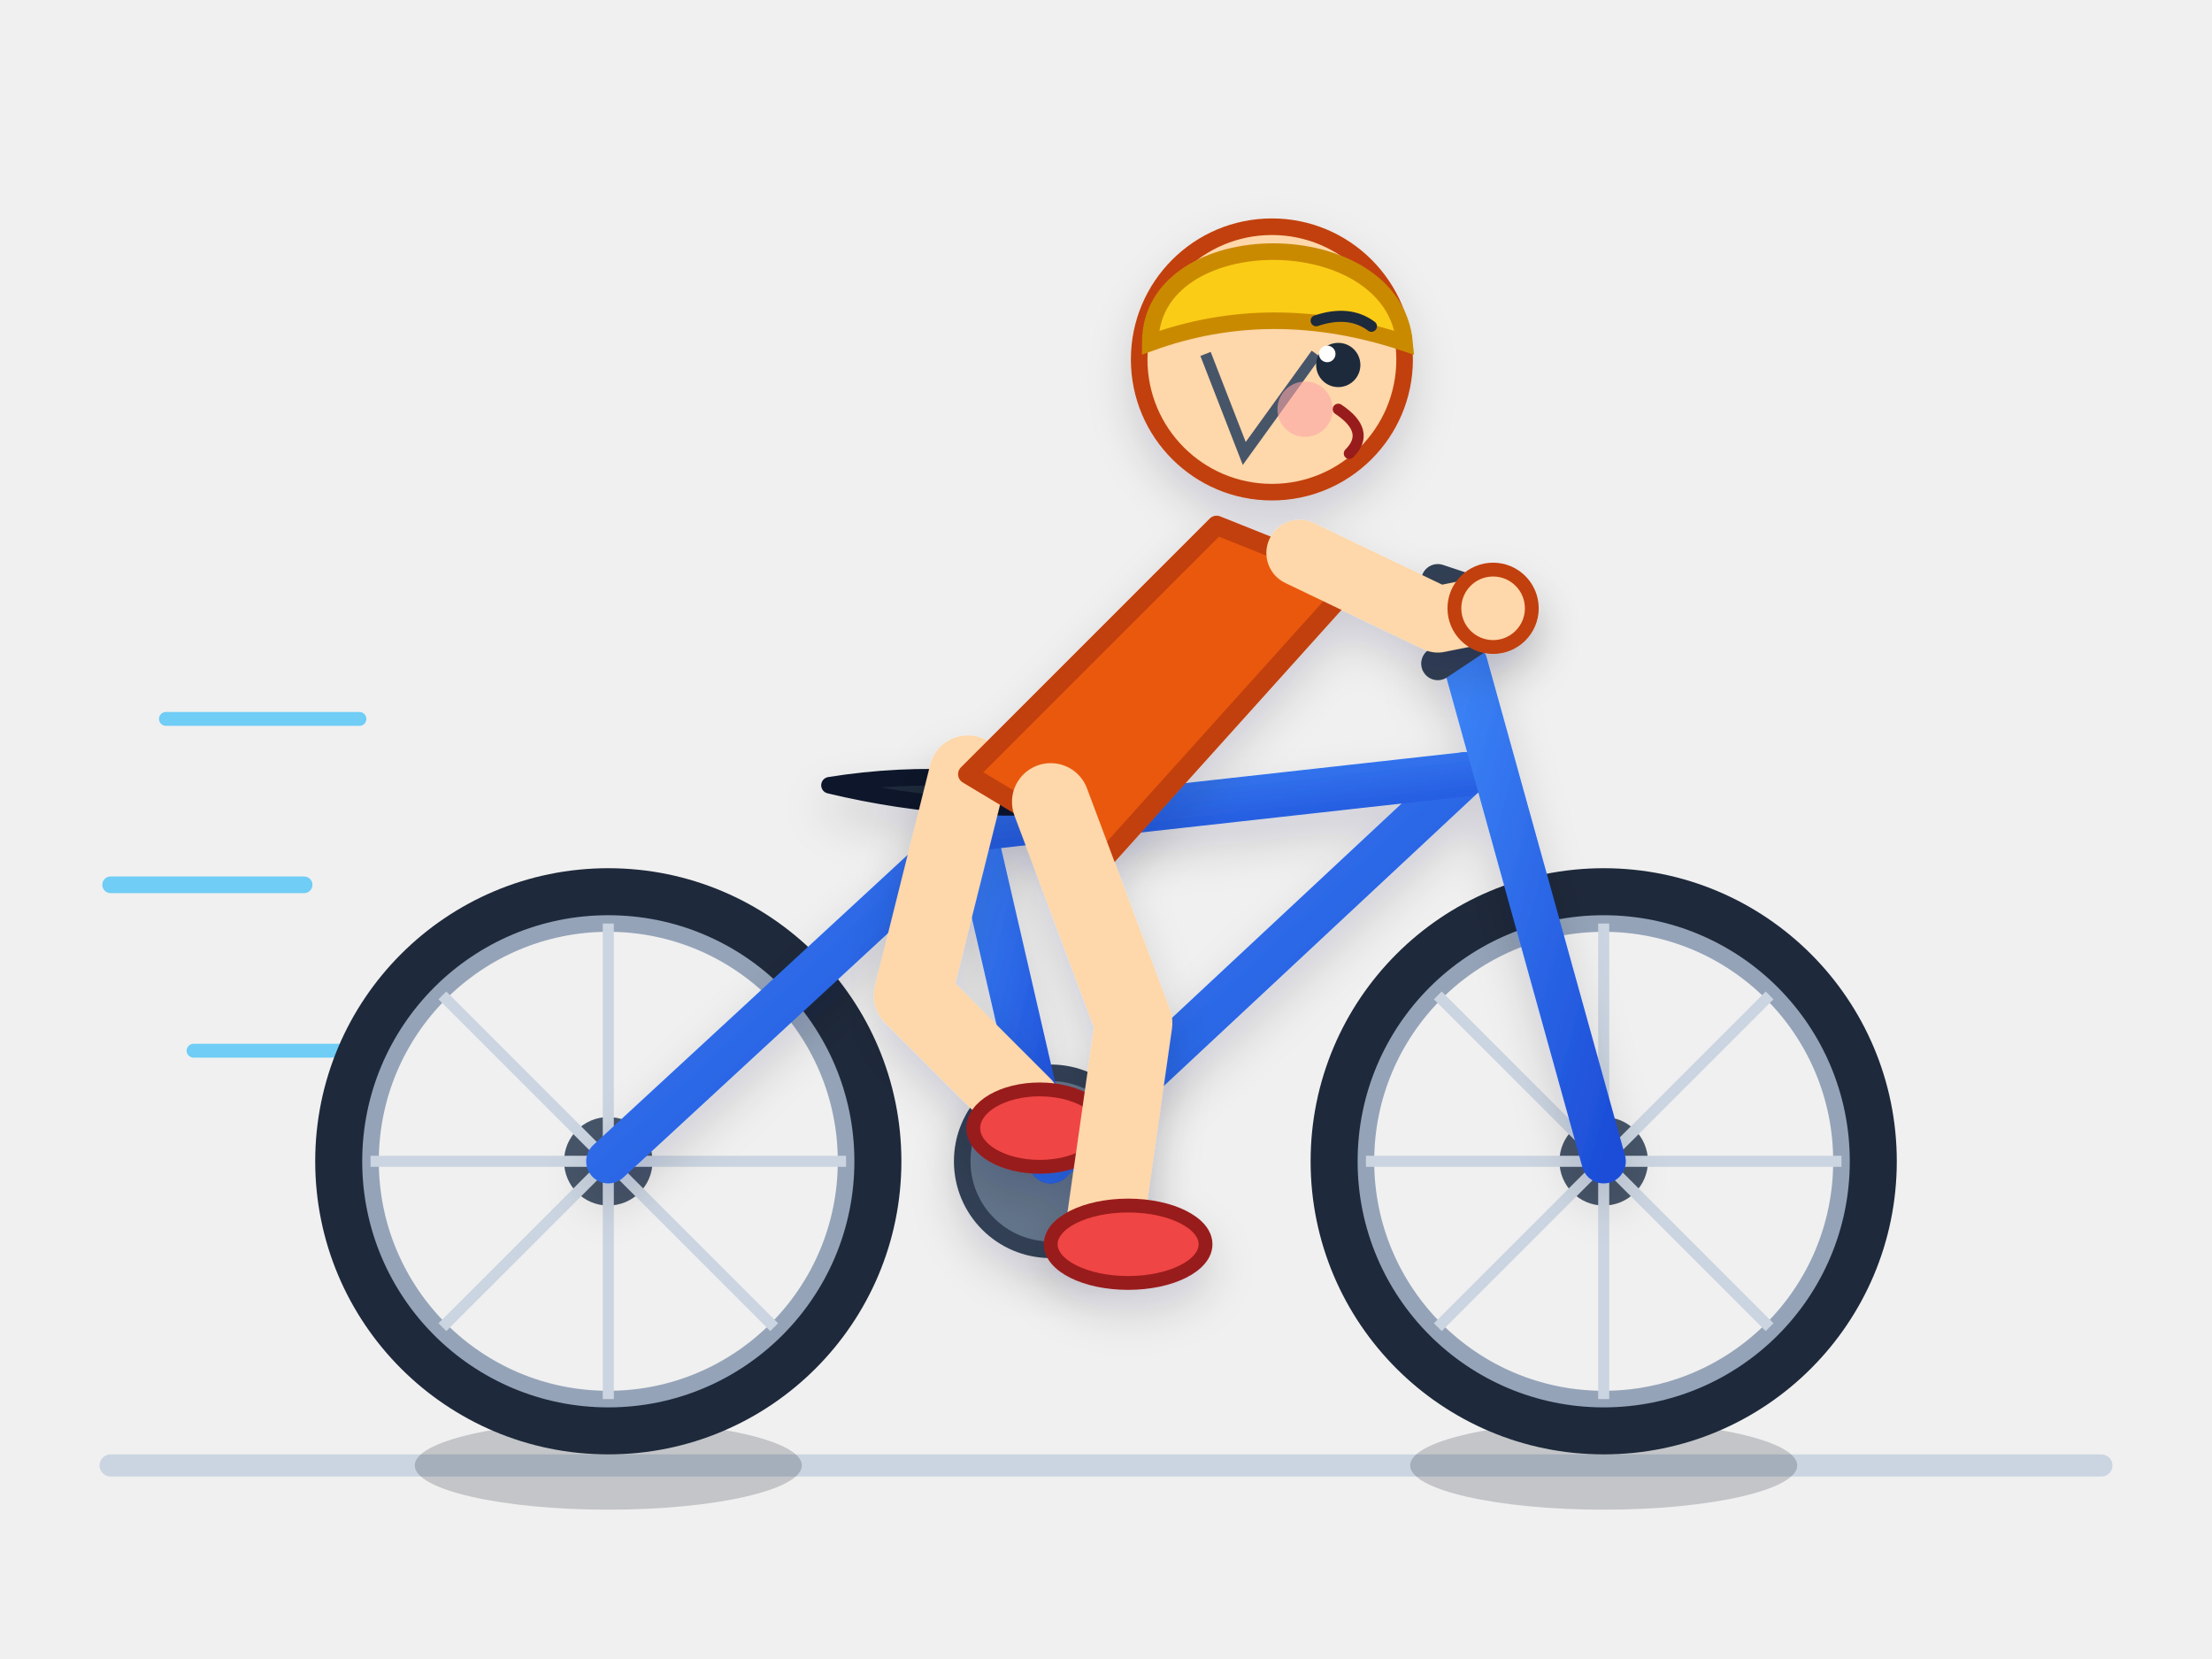
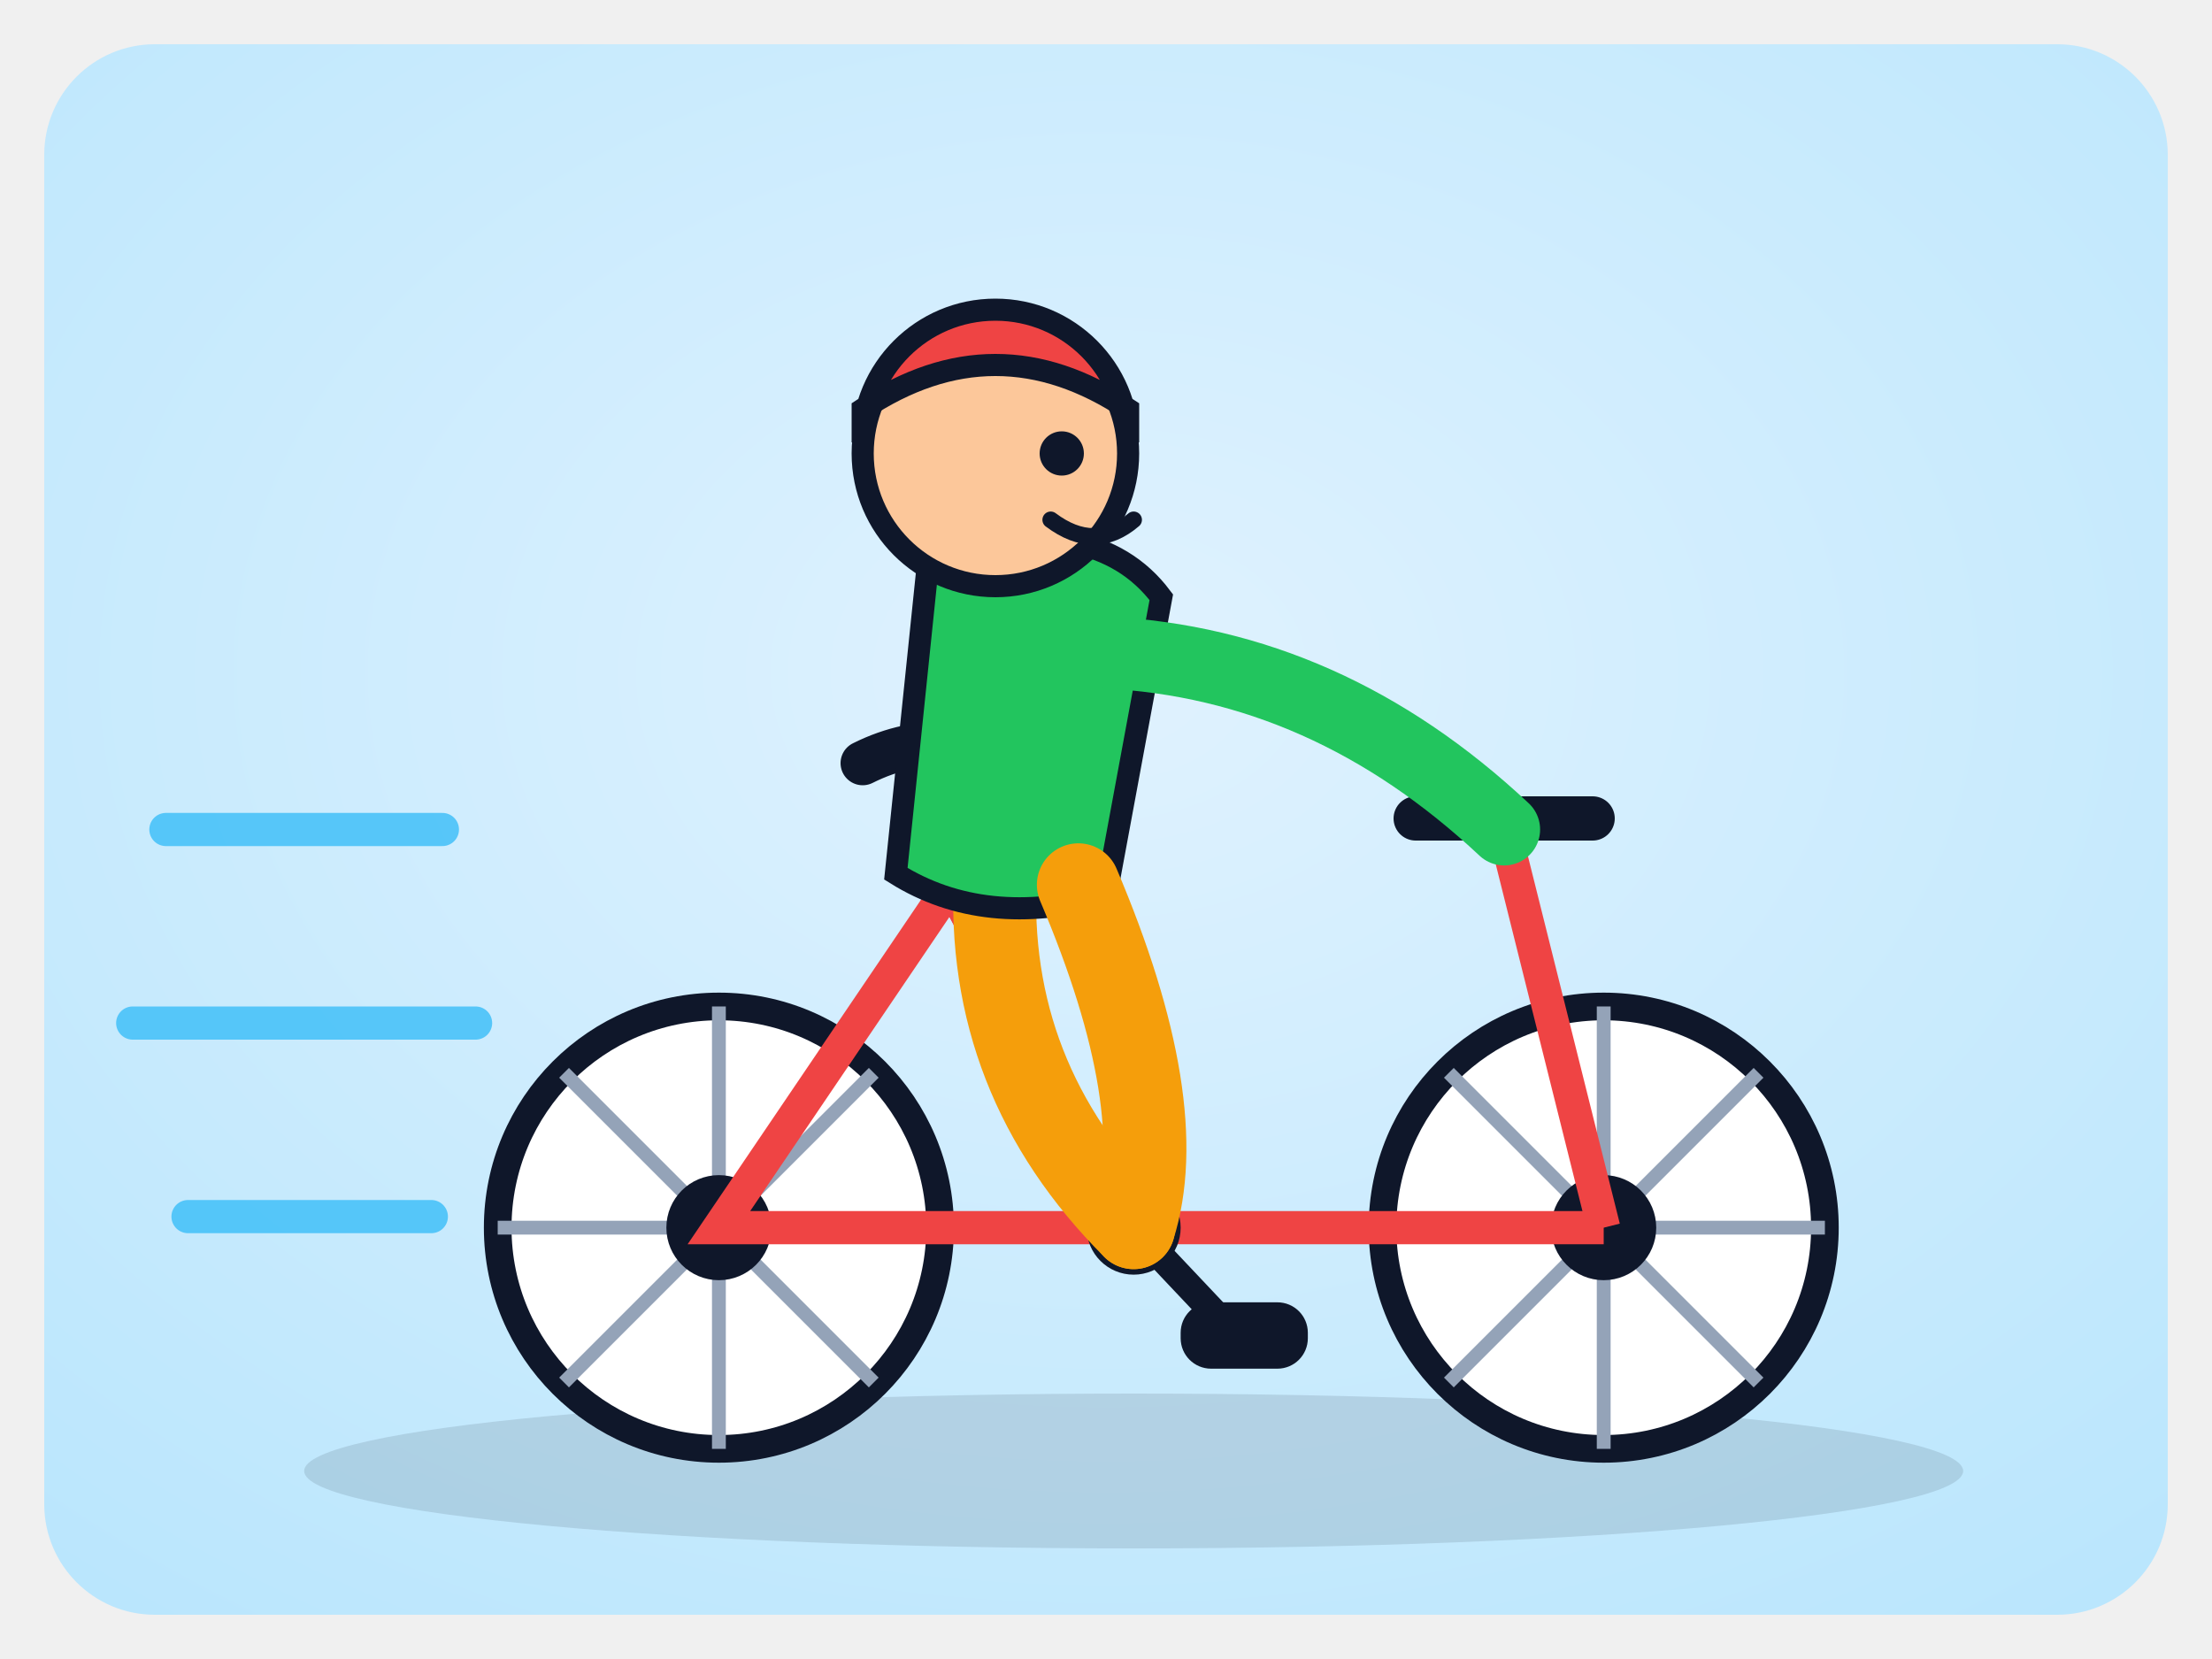
- <svg xmlns="http://www.w3.org/2000/svg" viewBox="0 0 400 300" role="img" aria-labelledby="title-cycle desc-cycle">
+ <svg xmlns="http://www.w3.org/2000/svg" viewBox="0 0 400 300" role="img" aria-labelledby="t-cycle d-cycle">
  <defs>
-     <linearGradient id="bike-frame" x1="0%" y1="0%" x2="100%" y2="100%">
-       <stop offset="0%" stop-color="#3b82f6" />
-       <stop offset="100%" stop-color="#1d4ed8" />
-     </linearGradient>
-     <filter id="soft-shadow" x="-10%" y="-10%" width="120%" height="120%">
-       <feDropShadow dx="0" dy="4" stdDeviation="4" flood-color="#0f172a" flood-opacity="0.15" />
-     </filter>
+     <radialGradient id="cyc-bg" cx="50%" cy="40%" r="75%">
+       <stop offset="0%" stop-color="#e0f2fe" />
+       <stop offset="100%" stop-color="#bae6fd" />
+     </radialGradient>
  </defs>
-   <line x1="20" y1="265" x2="380" y2="265" stroke="#cbd5e1" stroke-width="4" stroke-linecap="round" />
-   <ellipse cx="110" cy="265" rx="35" ry="8" fill="#0f172a" opacity="0.2" />
-   <ellipse cx="290" cy="265" rx="35" ry="8" fill="#0f172a" opacity="0.2" />
-   <g id="bike-motion" stroke="#38bdf8" stroke-width="2.5" stroke-linecap="round" opacity="0.7">
-     <line x1="30" y1="130" x2="65" y2="130" />
-     <line x1="20" y1="160" x2="55" y2="160" stroke-width="3" />
-     <line x1="35" y1="190" x2="70" y2="190" />
+   <rect x="8" y="8" width="384" height="284" rx="20" fill="url(#cyc-bg)" />
+   <ellipse cx="205" cy="266" rx="150" ry="14" fill="#0f172a" opacity="0.12" />
+   <g stroke="#38bdf8" stroke-width="6" stroke-linecap="round" opacity="0.8">
+     <line x1="30" y1="150" x2="80" y2="150" />
+     <line x1="24" y1="185" x2="86" y2="185" />
+     <line x1="34" y1="220" x2="78" y2="220" />
  </g>
-   <g id="rear-wheel">
-     <circle cx="110" cy="210" r="48" fill="none" stroke="#1e293b" stroke-width="10" />
-     <circle cx="110" cy="210" r="43" fill="none" stroke="#94a3b8" stroke-width="3" />
-     <circle cx="110" cy="210" r="8" fill="#475569" />
-     <line x1="110" y1="167" x2="110" y2="253" stroke="#cbd5e1" stroke-width="2" />
-     <line x1="67" y1="210" x2="153" y2="210" stroke="#cbd5e1" stroke-width="2" />
-     <line x1="80" y1="180" x2="140" y2="240" stroke="#cbd5e1" stroke-width="2" />
-     <line x1="80" y1="240" x2="140" y2="180" stroke="#cbd5e1" stroke-width="2" />
+   <g stroke="#0f172a" stroke-width="5" fill="none">
+     <circle cx="130" cy="222" r="40" fill="#fff" />
+     <circle cx="290" cy="222" r="40" fill="#fff" />
+     <g stroke="#94a3b8" stroke-width="2.5">
+       <line x1="130" y1="182" x2="130" y2="262" />
+       <line x1="90" y1="222" x2="170" y2="222" />
+       <line x1="102" y1="194" x2="158" y2="250" />
+       <line x1="158" y1="194" x2="102" y2="250" />
+       <line x1="290" y1="182" x2="290" y2="262" />
+       <line x1="250" y1="222" x2="330" y2="222" />
+       <line x1="262" y1="194" x2="318" y2="250" />
+       <line x1="318" y1="194" x2="262" y2="250" />
+     </g>
+     <circle cx="130" cy="222" r="7" fill="#0f172a" />
+     <circle cx="290" cy="222" r="7" fill="#0f172a" />
+     <path d="M130 222 L205 222 L172 160 Z" stroke="#ef4444" stroke-width="6" />
+     <line x1="205" y1="222" x2="290" y2="222" stroke="#ef4444" stroke-width="6" />
+     <line x1="172" y1="160" x2="205" y2="222" stroke="#ef4444" stroke-width="6" />
+     <line x1="172" y1="160" x2="172" y2="140" stroke="#ef4444" stroke-width="6" />
+     <path d="M156 138 Q172 130 190 140" stroke="#0f172a" stroke-width="8" stroke-linecap="round" />
+     <line x1="290" y1="222" x2="272" y2="150" stroke="#ef4444" stroke-width="6" />
+     <path d="M256 148 L288 148" stroke="#0f172a" stroke-width="8" stroke-linecap="round" />
+     <circle cx="205" cy="222" r="6" fill="#0f172a" />
+     <line x1="205" y1="222" x2="222" y2="240" stroke="#0f172a" stroke-width="5" />
+     <rect x="216" y="238" width="18" height="7" rx="3" fill="#0f172a" />
  </g>
-   <g id="front-wheel">
-     <circle cx="290" cy="210" r="48" fill="none" stroke="#1e293b" stroke-width="10" />
-     <circle cx="290" cy="210" r="43" fill="none" stroke="#94a3b8" stroke-width="3" />
-     <circle cx="290" cy="210" r="8" fill="#475569" />
-     <line x1="290" y1="167" x2="290" y2="253" stroke="#cbd5e1" stroke-width="2" />
-     <line x1="247" y1="210" x2="333" y2="210" stroke="#cbd5e1" stroke-width="2" />
-     <line x1="260" y1="180" x2="320" y2="240" stroke="#cbd5e1" stroke-width="2" />
-     <line x1="260" y1="240" x2="320" y2="180" stroke="#cbd5e1" stroke-width="2" />
-   </g>
-   <g id="bike-frame-geom" filter="url(#soft-shadow)">
-     <circle cx="190" cy="210" r="16" fill="#64748b" stroke="#334155" stroke-width="3" />
-     <line x1="110" y1="210" x2="175" y2="150" stroke="url(#bike-frame)" stroke-width="8" stroke-linecap="round" />
-     <line x1="110" y1="210" x2="190" y2="210" stroke="url(#bike-frame)" stroke-width="8" stroke-linecap="round" />
-     <line x1="190" y1="210" x2="175" y2="145" stroke="url(#bike-frame)" stroke-width="8" stroke-linecap="round" />
-     <line x1="190" y1="210" x2="265" y2="140" stroke="url(#bike-frame)" stroke-width="8" stroke-linecap="round" />
-     <line x1="175" y1="150" x2="265" y2="140" stroke="url(#bike-frame)" stroke-width="8" stroke-linecap="round" />
-     <line x1="290" y1="210" x2="265" y2="120" stroke="url(#bike-frame)" stroke-width="8" stroke-linecap="round" />
-     <path d="M150 142 Q175 138 200 145 Q175 148 150 142 Z" fill="#1e293b" stroke="#0f172a" stroke-width="3" stroke-linejoin="round" />
-     <path d="M260 120 L275 110 L260 105" fill="none" stroke="#334155" stroke-width="6" stroke-linecap="round" stroke-linejoin="round" />
-   </g>
-   <g id="cyclist" filter="url(#soft-shadow)">
-     <path d="M175 140 L165 180 L185 200" fill="none" stroke="#fed7aa" stroke-width="14" stroke-linecap="round" stroke-linejoin="round" />
-     <ellipse cx="188" cy="204" rx="12" ry="7" fill="#ef4444" stroke="#991b1b" stroke-width="2.5" />
-     <path d="M175 140 L220 95 L245 105 L200 155 Z" fill="#ea580c" stroke="#c2410c" stroke-width="3.5" stroke-linejoin="round" />
-     <path d="M190 145 L205 185 L200 220" fill="none" stroke="#fed7aa" stroke-width="14" stroke-linecap="round" stroke-linejoin="round" />
-     <ellipse cx="204" cy="225" rx="14" ry="7" fill="#ef4444" stroke="#991b1b" stroke-width="2.5" />
-     <path d="M235 100 L260 112 L270 110" fill="none" stroke="#fed7aa" stroke-width="12" stroke-linecap="round" stroke-linejoin="round" />
-     <circle cx="270" cy="110" r="7" fill="#fed7aa" stroke="#c2410c" stroke-width="2.5" />
-     <circle cx="230" cy="65" r="24" fill="#fed7aa" stroke="#c2410c" stroke-width="3" />
-     <path d="M208 62 C208 40 252 40 254 62 Q230 54 208 62 Z" fill="#facc15" stroke="#ca8a04" stroke-width="3" />
-     <path d="M218 64 L225 82 L238 64" fill="none" stroke="#475569" stroke-width="2" />
-     <circle cx="242" cy="66" r="4" fill="#1e293b" />
-     <circle cx="240" cy="64" r="1.5" fill="#ffffff" />
-     <path d="M238 58 Q244 56 248 59" fill="none" stroke="#1e293b" stroke-width="2" stroke-linecap="round" />
-     <circle cx="236" cy="74" r="5" fill="#fca5a5" opacity="0.6" />
-     <path d="M242 74 Q248 78 244 82" fill="none" stroke="#991b1b" stroke-width="2" stroke-linecap="round" />
+   <g stroke="#0f172a" stroke-width="4">
+     <path d="M180 158 Q178 195 205 222" fill="none" stroke="#f59e0b" stroke-width="15" stroke-linecap="round" />
+     <path d="M168 100 Q198 92 210 108 L200 162 Q178 168 162 158 Z" fill="#22c55e" />
+     <circle cx="180" cy="82" r="24" fill="#fcc79a" />
+     <path d="M156 80 A24 24 0 0 1 204 80 L204 74 Q180 58 156 74 Z" fill="#ef4444" />
+     <circle cx="192" cy="82" r="4" fill="#0f172a" stroke="none" />
+     <path d="M190 94 Q198 100 205 94" fill="none" stroke="#0f172a" stroke-width="3" stroke-linecap="round" />
+     <path d="M200 118 Q240 120 272 150" fill="none" stroke="#22c55e" stroke-width="13" stroke-linecap="round" />
+     <path d="M195 160 Q212 200 205 222" fill="none" stroke="#f59e0b" stroke-width="15" stroke-linecap="round" />
  </g>
</svg>
